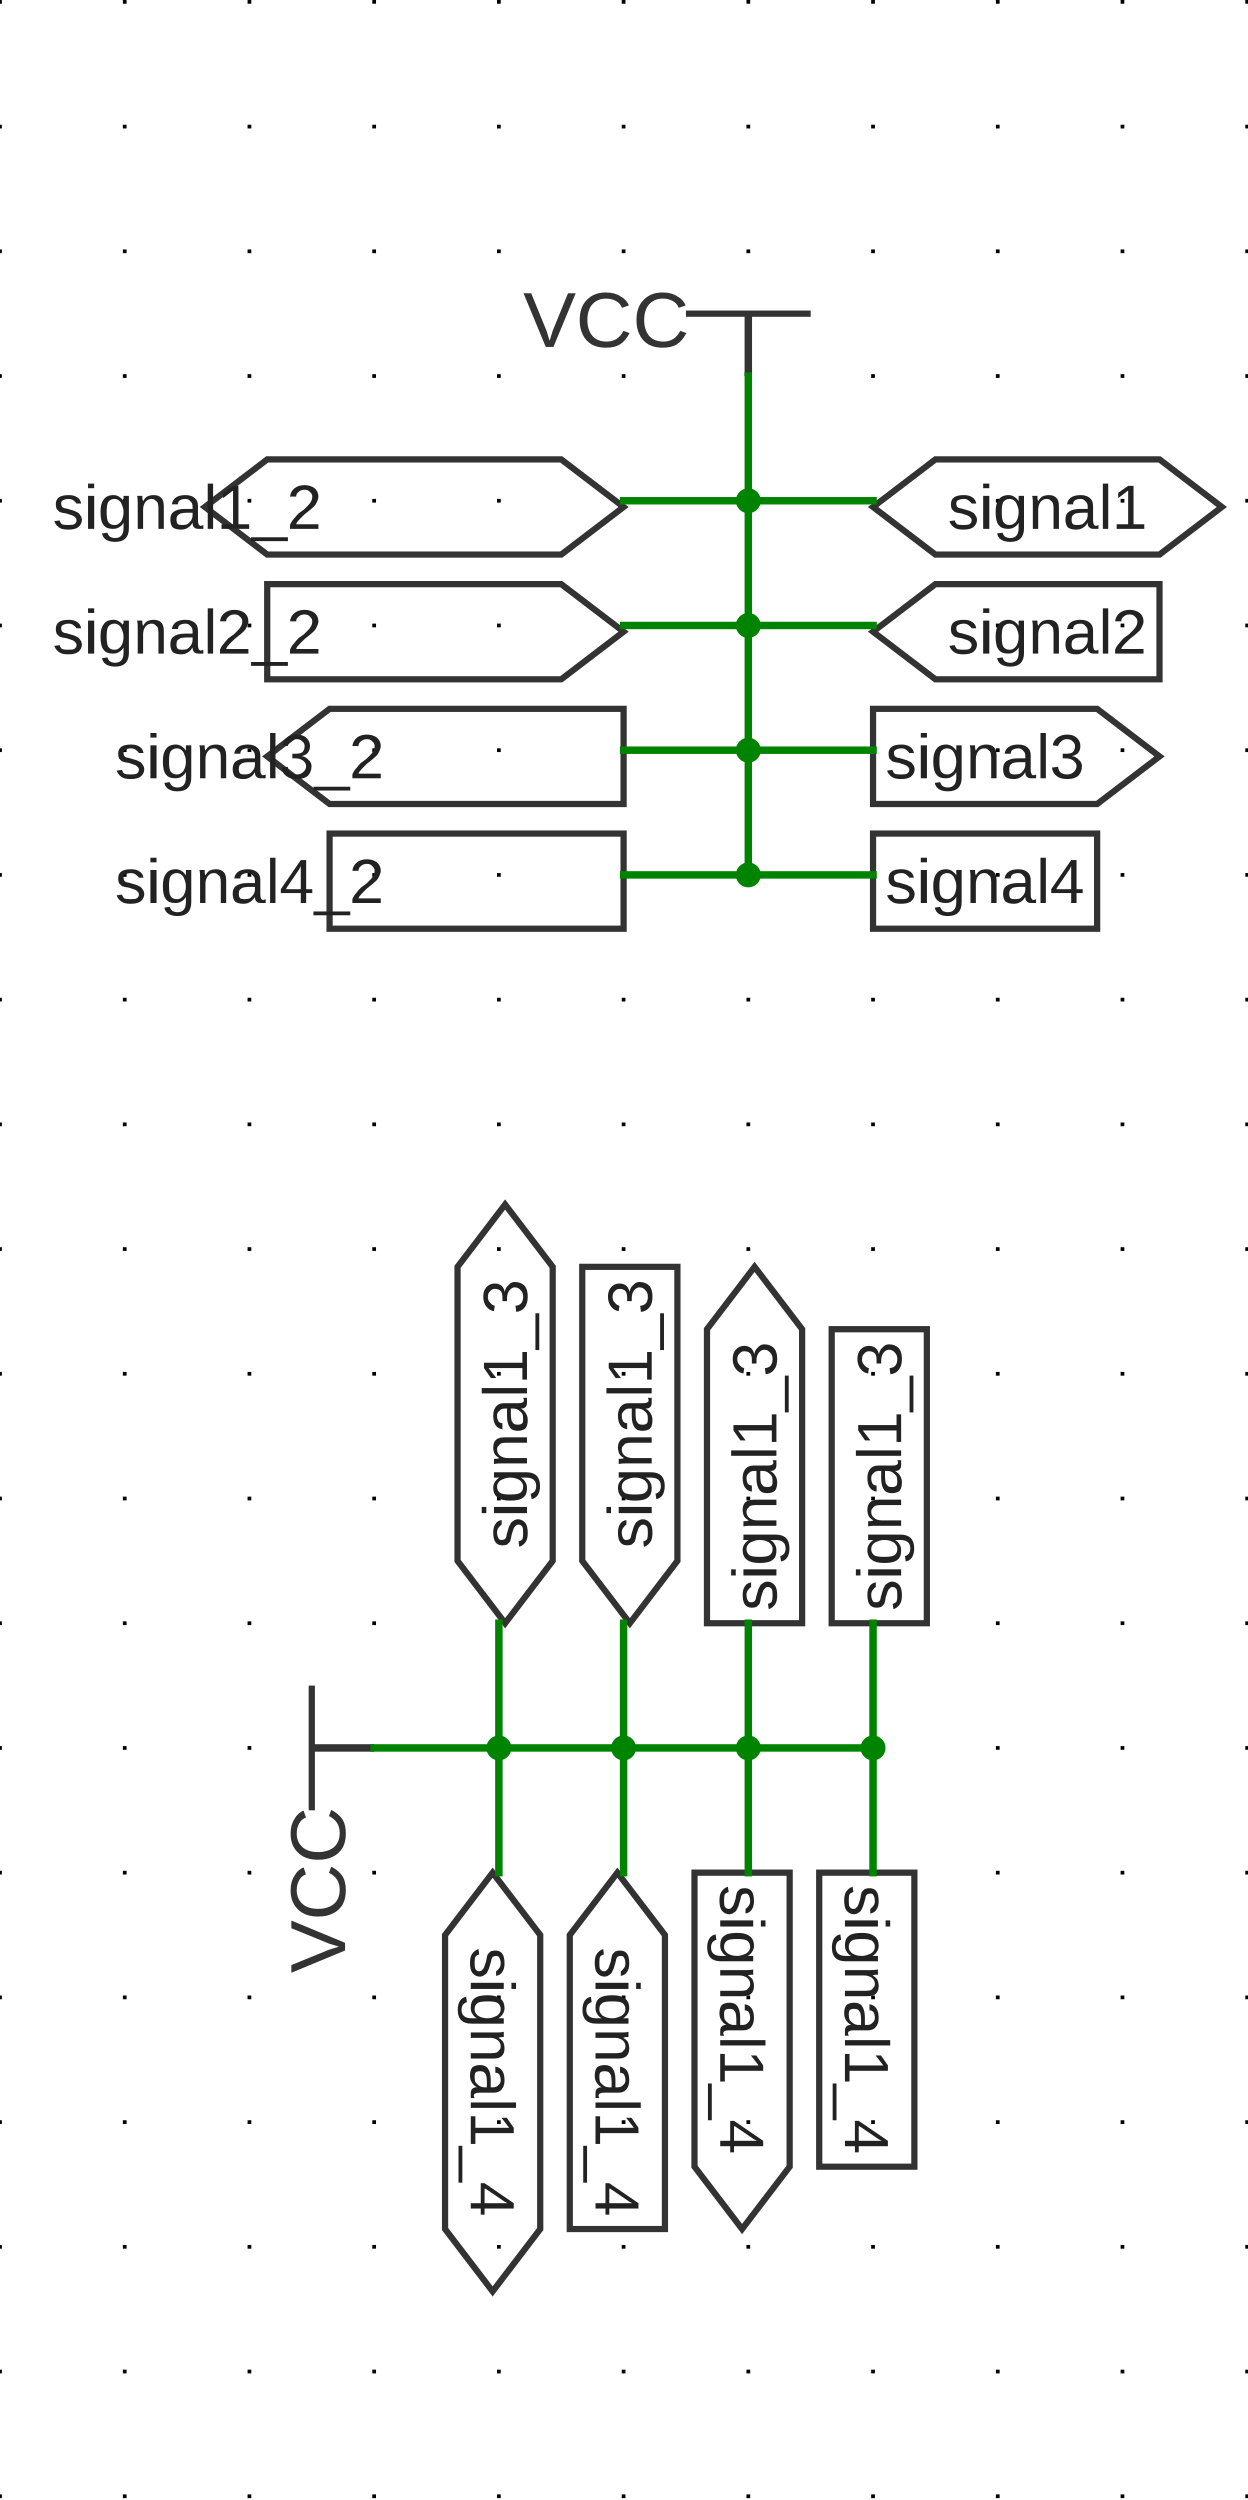
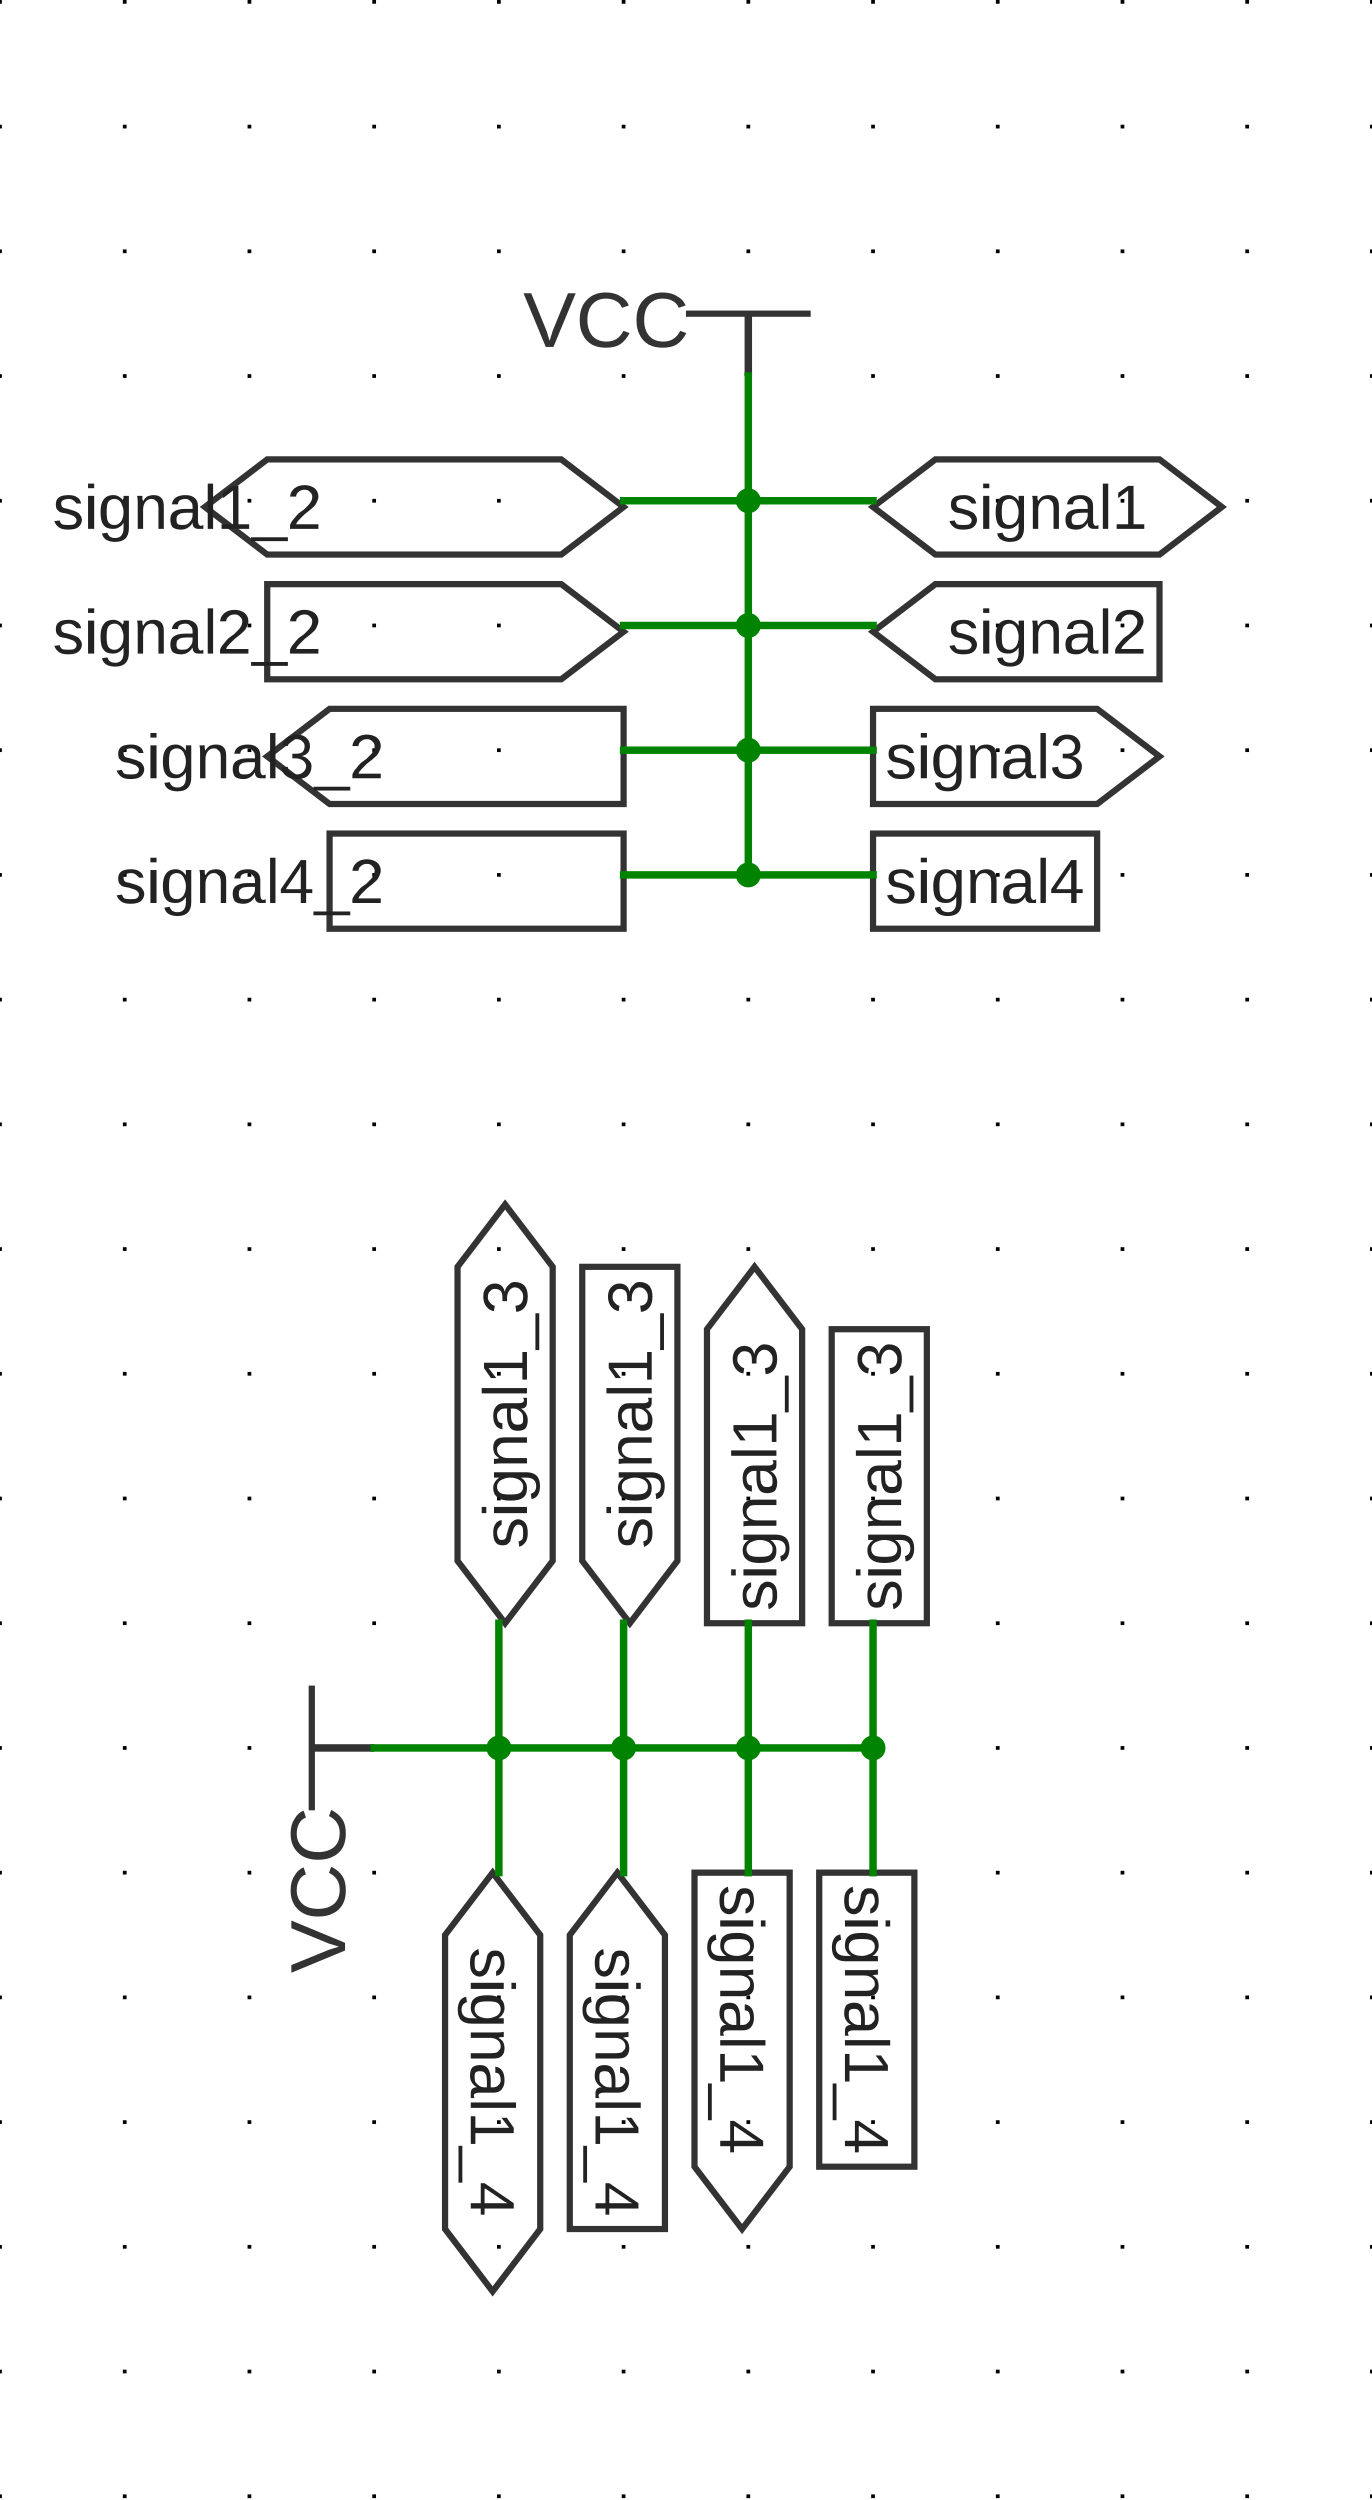
- <svg xmlns="http://www.w3.org/2000/svg" xmlns:ns1="http://svgjs.dev/svgjs" version="1.1" width="239.984" height="481.048" viewBox="-2.54 -2.578 25.4 50.914">
+ <svg xmlns="http://www.w3.org/2000/svg" xmlns:ns1="http://svgjs.dev/svgjs" version="1.1" width="263.982" height="481.048" viewBox="-2.54 -2.578 27.94 50.914">
  <g id="sheet-0" class="sheet" transform="matrix(1,0,0,1,0,0)">
    <g class="sheet-elements" transform="matrix(1,0,0,1,0,0)">
      <g transform="matrix(1,0,0,1,0,0)" class="grid">
-         <path d="M -2.54 -2.578 L -2.54 48.336 M 0 -2.578 L 0 48.336 M 2.54 -2.578 L 2.54 48.336 M 5.08 -2.578 L 5.08 48.336 M 7.62 -2.578 L 7.62 48.336 M 10.16 -2.578 L 10.16 48.336 M 12.7 -2.578 L 12.7 48.336 M 15.24 -2.578 L 15.24 48.336 M 17.78 -2.578 L 17.78 48.336 M 20.32 -2.578 L 20.32 48.336 M 22.86 -2.578 L 22.86 48.336" stroke-dasharray="0.076,2.464" stroke-width="0.076" stroke="#000000" />
+         <path d="M -2.54 -2.578 L -2.54 48.336 M 0 -2.578 L 0 48.336 M 2.54 -2.578 L 2.54 48.336 M 5.08 -2.578 L 5.08 48.336 M 7.62 -2.578 L 7.62 48.336 M 10.16 -2.578 L 10.16 48.336 M 12.7 -2.578 L 12.7 48.336 M 15.24 -2.578 L 15.24 48.336 M 17.78 -2.578 L 17.78 48.336 M 20.32 -2.578 L 20.32 48.336 M 22.86 -2.578 L 22.86 48.336 M 25.4 -2.578 L 25.4 48.336" stroke-dasharray="0.076,2.464" stroke-width="0.076" stroke="#000000" />
      </g>
      <g transform="matrix(1,0,0,1,12.7,3.81)">
        <g>
          <path d="M -1.27 0 L 1.27 0" stroke-width="0.127" stroke="#333333" fill="none" />
          <path d="M 0 1.27 L 0 0" stroke-width="0.152" stroke="#333333" />
          <g transform="matrix(1,0,0,1,0,-0.381)">
            <text fill="#333333" font-family="Arial" font-size="1.6" text-anchor="middle" dominant-baseline="text-top" font-weight="regular" xml:space="preserve" transform="matrix(1,0,0,1,0,0)" ns1:data="{&quot;leading&quot;:&quot;1.3&quot;}">
              <tspan dy="0" x="0" ns1:data="{&quot;newLined&quot;:true}">VCC</tspan>
            </text>
          </g>
        </g>
      </g>
      <g transform="matrix(1,0,0,1,15.24,7.62)">
        <g>
          <path d="M 0 0 L 0 0" stroke-width="0.152" stroke="#333333" />
          <g transform="matrix(1,0,0,1,1.524,0.127)">
            <path d="M0 0L4.564 0L5.834 0.969L4.564 1.938L0 1.938L-1.27 0.969Z " stroke-width="0.127" stroke="#333333" fill="none" transform="matrix(1,0,0,1,-0.254,-0.969)" />
            <text fill="#222222" font-family="Arial" font-size="1.28" text-anchor="start" dominant-baseline="central" font-weight="regular" xml:space="preserve" transform="matrix(1,0,0,1,0,0)" ns1:data="{&quot;leading&quot;:&quot;1.3&quot;}">
              <tspan dy="0" x="0" ns1:data="{&quot;newLined&quot;:true}">signal1</tspan>
            </text>
          </g>
        </g>
      </g>
      <g transform="matrix(1,0,0,1,10.16,7.62)">
        <g>
          <path d="M 0 0 L 0 0" stroke-width="0.152" stroke="#333333" />
          <g transform="matrix(1,0,0,1,-1.524,0.127)">
            <path d="M0 0L5.988 0L7.258 0.969L5.988 1.938L0 1.938L-1.27 0.969Z " stroke-width="0.127" stroke="#333333" fill="none" transform="matrix(-1,0,0,1,0.254,-0.969)" />
            <text fill="#222222" font-family="Arial" font-size="1.28" text-anchor="end" dominant-baseline="central" font-weight="regular" xml:space="preserve" transform="matrix(1,0,0,1,0,0)" ns1:data="{&quot;leading&quot;:&quot;1.3&quot;}">
              <tspan dy="0" x="0" ns1:data="{&quot;newLined&quot;:true}">signal1_2</tspan>
            </text>
          </g>
        </g>
      </g>
      <g transform="matrix(1,0,0,1,15.24,10.16)">
        <g>
          <path d="M 0 0 L 0 0" stroke-width="0.152" stroke="#333333" />
          <g transform="matrix(1,0,0,1,1.524,0.127)">
            <path d="M0 0L4.564 0L4.564 1.938L0 1.938L-1.27 0.969Z " stroke-width="0.127" stroke="#333333" fill="none" transform="matrix(1,0,0,1,-0.254,-0.969)" />
            <text fill="#222222" font-family="Arial" font-size="1.28" text-anchor="start" dominant-baseline="central" font-weight="regular" xml:space="preserve" transform="matrix(1,0,0,1,0,0)" ns1:data="{&quot;leading&quot;:&quot;1.3&quot;}">
              <tspan dy="0" x="0" ns1:data="{&quot;newLined&quot;:true}">signal2</tspan>
            </text>
          </g>
        </g>
      </g>
      <g transform="matrix(1,0,0,1,10.16,10.16)">
        <g>
          <path d="M 0 0 L 0 0" stroke-width="0.152" stroke="#333333" />
          <g transform="matrix(1,0,0,1,-1.524,0.127)">
            <path d="M0 0L5.988 0L5.988 1.938L0 1.938L-1.27 0.969Z " stroke-width="0.127" stroke="#333333" fill="none" transform="matrix(-1,0,0,1,0.254,-0.969)" />
            <text fill="#222222" font-family="Arial" font-size="1.28" text-anchor="end" dominant-baseline="central" font-weight="regular" xml:space="preserve" transform="matrix(1,0,0,1,0,0)" ns1:data="{&quot;leading&quot;:&quot;1.3&quot;}">
              <tspan dy="0" x="0" ns1:data="{&quot;newLined&quot;:true}">signal2_2</tspan>
            </text>
          </g>
        </g>
      </g>
      <g transform="matrix(1,0,0,1,15.24,12.7)">
        <g>
          <path d="M 0 0 L 0 0" stroke-width="0.152" stroke="#333333" />
          <g transform="matrix(1,0,0,1,0.254,0.127)">
            <path d="M0 0L4.564 0L5.834 0.969L4.564 1.938L0 1.938Z " stroke-width="0.127" stroke="#333333" fill="none" transform="matrix(1,0,0,1,-0.254,-0.969)" />
            <text fill="#222222" font-family="Arial" font-size="1.28" text-anchor="start" dominant-baseline="central" font-weight="regular" xml:space="preserve" transform="matrix(1,0,0,1,0,0)" ns1:data="{&quot;leading&quot;:&quot;1.3&quot;}">
              <tspan dy="0" x="0" ns1:data="{&quot;newLined&quot;:true}">signal3</tspan>
            </text>
          </g>
        </g>
      </g>
      <g transform="matrix(1,0,0,1,10.16,12.7)">
        <g>
          <path d="M 0 0 L 0 0" stroke-width="0.152" stroke="#333333" />
          <g transform="matrix(1,0,0,1,-0.254,0.127)">
            <path d="M0 0L5.988 0L7.258 0.969L5.988 1.938L0 1.938Z " stroke-width="0.127" stroke="#333333" fill="none" transform="matrix(-1,0,0,1,0.254,-0.969)" />
            <text fill="#222222" font-family="Arial" font-size="1.28" text-anchor="end" dominant-baseline="central" font-weight="regular" xml:space="preserve" transform="matrix(1,0,0,1,0,0)" ns1:data="{&quot;leading&quot;:&quot;1.3&quot;}">
              <tspan dy="0" x="0" ns1:data="{&quot;newLined&quot;:true}">signal3_2</tspan>
            </text>
          </g>
        </g>
      </g>
      <g transform="matrix(1,0,0,1,15.24,15.24)">
        <g>
          <path d="M 0 0 L 0 0" stroke-width="0.152" stroke="#333333" />
          <g transform="matrix(1,0,0,1,0.254,0.127)">
            <path d="M0 0L4.564 0L4.564 1.938L0 1.938Z " stroke-width="0.127" stroke="#333333" fill="none" transform="matrix(1,0,0,1,-0.254,-0.969)" />
            <text fill="#222222" font-family="Arial" font-size="1.28" text-anchor="start" dominant-baseline="central" font-weight="regular" xml:space="preserve" transform="matrix(1,0,0,1,0,0)" ns1:data="{&quot;leading&quot;:&quot;1.3&quot;}">
              <tspan dy="0" x="0" ns1:data="{&quot;newLined&quot;:true}">signal4</tspan>
            </text>
          </g>
        </g>
      </g>
      <g transform="matrix(1,0,0,1,10.16,15.24)">
        <g>
          <path d="M 0 0 L 0 0" stroke-width="0.152" stroke="#333333" />
          <g transform="matrix(1,0,0,1,-0.254,0.127)">
            <path d="M0 0L5.988 0L5.988 1.938L0 1.938Z " stroke-width="0.127" stroke="#333333" fill="none" transform="matrix(-1,0,0,1,0.254,-0.969)" />
            <text fill="#222222" font-family="Arial" font-size="1.28" text-anchor="end" dominant-baseline="central" font-weight="regular" xml:space="preserve" transform="matrix(1,0,0,1,0,0)" ns1:data="{&quot;leading&quot;:&quot;1.3&quot;}">
              <tspan dy="0" x="0" ns1:data="{&quot;newLined&quot;:true}">signal4_2</tspan>
            </text>
          </g>
        </g>
      </g>
      <g transform="matrix(1,0,0,1,3.81,33.02)">
        <g>
          <path d="M 0 1.27 L 0 -1.27" stroke-width="0.127" stroke="#333333" fill="none" />
          <path d="M 1.27 0 L 0 0" stroke-width="0.152" stroke="#333333" />
          <g transform="matrix(0,-1,1,0,-0.381,0)">
            <text fill="#333333" font-family="Arial" font-size="1.6" text-anchor="middle" dominant-baseline="text-top" font-weight="regular" xml:space="preserve" transform="matrix(1,0,0,1,0,0)" ns1:data="{&quot;leading&quot;:&quot;1.3&quot;}">
              <tspan dy="0" x="0" ns1:data="{&quot;newLined&quot;:true}">VCC</tspan>
            </text>
          </g>
        </g>
      </g>
      <g transform="matrix(1,0,0,1,7.62,30.48)">
        <g>
          <path d="M 0 0 L 0 0" stroke-width="0.152" stroke="#333333" />
          <g transform="matrix(0,-1,1,0,0.127,-1.524)">
            <path d="M0 0L5.988 0L7.258 0.969L5.988 1.938L0 1.938L-1.27 0.969Z " stroke-width="0.127" stroke="#333333" fill="none" transform="matrix(1,0,0,1,-0.254,-0.969)" />
            <text fill="#222222" font-family="Arial" font-size="1.28" text-anchor="start" dominant-baseline="central" font-weight="regular" xml:space="preserve" transform="matrix(1,0,0,1,0,0)" ns1:data="{&quot;leading&quot;:&quot;1.3&quot;}">
              <tspan dy="0" x="0" ns1:data="{&quot;newLined&quot;:true}">signal1_3</tspan>
            </text>
          </g>
        </g>
      </g>
      <g transform="matrix(1,0,0,1,7.62,35.56)">
        <g>
          <path d="M 0 0 L 0 0" stroke-width="0.152" stroke="#333333" />
          <g transform="matrix(0,1,-1,0,-0.127,1.524)">
            <path d="M0 0L5.988 0L7.258 0.969L5.988 1.938L0 1.938L-1.27 0.969Z " stroke-width="0.127" stroke="#333333" fill="none" transform="matrix(1,0,0,1,-0.254,-0.969)" />
            <text fill="#222222" font-family="Arial" font-size="1.28" text-anchor="start" dominant-baseline="central" font-weight="regular" xml:space="preserve" transform="matrix(1,0,0,1,0,0)" ns1:data="{&quot;leading&quot;:&quot;1.3&quot;}">
              <tspan dy="0" x="0" ns1:data="{&quot;newLined&quot;:true}">signal1_4</tspan>
            </text>
          </g>
        </g>
      </g>
      <g transform="matrix(1,0,0,1,10.16,30.48)">
        <g>
          <path d="M 0 0 L 0 0" stroke-width="0.152" stroke="#333333" />
          <g transform="matrix(0,-1,1,0,0.127,-1.524)">
            <path d="M0 0L5.988 0L5.988 1.938L0 1.938L-1.27 0.969Z " stroke-width="0.127" stroke="#333333" fill="none" transform="matrix(1,0,0,1,-0.254,-0.969)" />
            <text fill="#222222" font-family="Arial" font-size="1.28" text-anchor="start" dominant-baseline="central" font-weight="regular" xml:space="preserve" transform="matrix(1,0,0,1,0,0)" ns1:data="{&quot;leading&quot;:&quot;1.3&quot;}">
              <tspan dy="0" x="0" ns1:data="{&quot;newLined&quot;:true}">signal1_3</tspan>
            </text>
          </g>
        </g>
      </g>
      <g transform="matrix(1,0,0,1,10.16,35.56)">
        <g>
          <path d="M 0 0 L 0 0" stroke-width="0.152" stroke="#333333" />
          <g transform="matrix(0,1,-1,0,-0.127,1.524)">
            <path d="M0 0L5.988 0L5.988 1.938L0 1.938L-1.27 0.969Z " stroke-width="0.127" stroke="#333333" fill="none" transform="matrix(1,0,0,1,-0.254,-0.969)" />
            <text fill="#222222" font-family="Arial" font-size="1.28" text-anchor="start" dominant-baseline="central" font-weight="regular" xml:space="preserve" transform="matrix(1,0,0,1,0,0)" ns1:data="{&quot;leading&quot;:&quot;1.3&quot;}">
              <tspan dy="0" x="0" ns1:data="{&quot;newLined&quot;:true}">signal1_4</tspan>
            </text>
          </g>
        </g>
      </g>
      <g transform="matrix(1,0,0,1,12.7,30.48)">
        <g>
          <path d="M 0 0 L 0 0" stroke-width="0.152" stroke="#333333" />
          <g transform="matrix(0,-1,1,0,0.127,-0.254)">
            <path d="M0 0L5.988 0L7.258 0.969L5.988 1.938L0 1.938Z " stroke-width="0.127" stroke="#333333" fill="none" transform="matrix(1,0,0,1,-0.254,-0.969)" />
            <text fill="#222222" font-family="Arial" font-size="1.28" text-anchor="start" dominant-baseline="central" font-weight="regular" xml:space="preserve" transform="matrix(1,0,0,1,0,0)" ns1:data="{&quot;leading&quot;:&quot;1.3&quot;}">
              <tspan dy="0" x="0" ns1:data="{&quot;newLined&quot;:true}">signal1_3</tspan>
            </text>
          </g>
        </g>
      </g>
      <g transform="matrix(1,0,0,1,12.7,35.56)">
        <g>
          <path d="M 0 0 L 0 0" stroke-width="0.152" stroke="#333333" />
          <g transform="matrix(0,1,-1,0,-0.127,0.254)">
            <path d="M0 0L5.988 0L7.258 0.969L5.988 1.938L0 1.938Z " stroke-width="0.127" stroke="#333333" fill="none" transform="matrix(1,0,0,1,-0.254,-0.969)" />
            <text fill="#222222" font-family="Arial" font-size="1.28" text-anchor="start" dominant-baseline="central" font-weight="regular" xml:space="preserve" transform="matrix(1,0,0,1,0,0)" ns1:data="{&quot;leading&quot;:&quot;1.3&quot;}">
              <tspan dy="0" x="0" ns1:data="{&quot;newLined&quot;:true}">signal1_4</tspan>
            </text>
          </g>
        </g>
      </g>
      <g transform="matrix(1,0,0,1,15.24,30.48)">
        <g>
          <path d="M 0 0 L 0 0" stroke-width="0.152" stroke="#333333" />
          <g transform="matrix(0,-1,1,0,0.127,-0.254)">
            <path d="M0 0L5.988 0L5.988 1.938L0 1.938Z " stroke-width="0.127" stroke="#333333" fill="none" transform="matrix(1,0,0,1,-0.254,-0.969)" />
            <text fill="#222222" font-family="Arial" font-size="1.28" text-anchor="start" dominant-baseline="central" font-weight="regular" xml:space="preserve" transform="matrix(1,0,0,1,0,0)" ns1:data="{&quot;leading&quot;:&quot;1.3&quot;}">
              <tspan dy="0" x="0" ns1:data="{&quot;newLined&quot;:true}">signal1_3</tspan>
            </text>
          </g>
        </g>
      </g>
      <g transform="matrix(1,0,0,1,15.24,35.56)">
        <g>
          <path d="M 0 0 L 0 0" stroke-width="0.152" stroke="#333333" />
          <g transform="matrix(0,1,-1,0,-0.127,0.254)">
            <path d="M0 0L5.988 0L5.988 1.938L0 1.938Z " stroke-width="0.127" stroke="#333333" fill="none" transform="matrix(1,0,0,1,-0.254,-0.969)" />
            <text fill="#222222" font-family="Arial" font-size="1.28" text-anchor="start" dominant-baseline="central" font-weight="regular" xml:space="preserve" transform="matrix(1,0,0,1,0,0)" ns1:data="{&quot;leading&quot;:&quot;1.3&quot;}">
              <tspan dy="0" x="0" ns1:data="{&quot;newLined&quot;:true}">signal1_4</tspan>
            </text>
          </g>
        </g>
      </g>
      <g>
        <line x1="12.7" y1="5.08" x2="12.7" y2="7.62" stroke-linecap="square" stroke-width="0.152" stroke="#008400" fill="none" />
        <line x1="12.7" y1="7.62" x2="15.24" y2="7.62" stroke-linecap="square" stroke-width="0.152" stroke="#008400" fill="none" />
        <line x1="12.7" y1="7.62" x2="10.16" y2="7.62" stroke-linecap="square" stroke-width="0.152" stroke="#008400" fill="none" />
        <line x1="12.7" y1="7.62" x2="12.7" y2="10.16" stroke-linecap="square" stroke-width="0.152" stroke="#008400" fill="none" />
        <line x1="12.7" y1="10.16" x2="15.24" y2="10.16" stroke-linecap="square" stroke-width="0.152" stroke="#008400" fill="none" />
        <line x1="12.7" y1="10.16" x2="10.16" y2="10.16" stroke-linecap="square" stroke-width="0.152" stroke="#008400" fill="none" />
        <line x1="12.7" y1="10.16" x2="12.7" y2="12.7" stroke-linecap="square" stroke-width="0.152" stroke="#008400" fill="none" />
        <line x1="12.7" y1="12.7" x2="15.24" y2="12.7" stroke-linecap="square" stroke-width="0.152" stroke="#008400" fill="none" />
        <line x1="12.7" y1="12.7" x2="10.16" y2="12.7" stroke-linecap="square" stroke-width="0.152" stroke="#008400" fill="none" />
        <line x1="12.7" y1="12.7" x2="12.7" y2="15.24" stroke-linecap="square" stroke-width="0.152" stroke="#008400" fill="none" />
        <line x1="12.7" y1="15.24" x2="15.24" y2="15.24" stroke-linecap="square" stroke-width="0.152" stroke="#008400" fill="none" />
        <line x1="12.7" y1="15.24" x2="10.16" y2="15.24" stroke-linecap="square" stroke-width="0.152" stroke="#008400" fill="none" />
        <line x1="5.08" y1="33.02" x2="7.62" y2="33.02" stroke-linecap="square" stroke-width="0.152" stroke="#008400" fill="none" />
        <line x1="7.62" y1="33.02" x2="7.62" y2="30.48" stroke-linecap="square" stroke-width="0.152" stroke="#008400" fill="none" />
        <line x1="7.62" y1="33.02" x2="7.62" y2="35.56" stroke-linecap="square" stroke-width="0.152" stroke="#008400" fill="none" />
        <line x1="7.62" y1="33.02" x2="10.16" y2="33.02" stroke-linecap="square" stroke-width="0.152" stroke="#008400" fill="none" />
        <line x1="10.16" y1="33.02" x2="10.16" y2="30.48" stroke-linecap="square" stroke-width="0.152" stroke="#008400" fill="none" />
        <line x1="10.16" y1="33.02" x2="10.16" y2="35.56" stroke-linecap="square" stroke-width="0.152" stroke="#008400" fill="none" />
        <line x1="10.16" y1="33.02" x2="12.7" y2="33.02" stroke-linecap="square" stroke-width="0.152" stroke="#008400" fill="none" />
        <line x1="12.7" y1="33.02" x2="12.7" y2="30.48" stroke-linecap="square" stroke-width="0.152" stroke="#008400" fill="none" />
        <line x1="12.7" y1="33.02" x2="12.7" y2="35.56" stroke-linecap="square" stroke-width="0.152" stroke="#008400" fill="none" />
        <line x1="12.7" y1="33.02" x2="15.24" y2="33.02" stroke-linecap="square" stroke-width="0.152" stroke="#008400" fill="none" />
        <line x1="15.24" y1="33.02" x2="15.24" y2="30.48" stroke-linecap="square" stroke-width="0.152" stroke="#008400" fill="none" />
        <line x1="15.24" y1="33.02" x2="15.24" y2="35.56" stroke-linecap="square" stroke-width="0.152" stroke="#008400" fill="none" />
        <circle r="0.254" cx="0.254" cy="0.254" transform="matrix(1,0,0,1,12.446,7.366)" fill="#008400" stroke="none" />
        <circle r="0.254" cx="0.254" cy="0.254" transform="matrix(1,0,0,1,12.446,9.906)" fill="#008400" stroke="none" />
        <circle r="0.254" cx="0.254" cy="0.254" transform="matrix(1,0,0,1,12.446,12.446)" fill="#008400" stroke="none" />
        <circle r="0.254" cx="0.254" cy="0.254" transform="matrix(1,0,0,1,12.446,14.986)" fill="#008400" stroke="none" />
        <circle r="0.254" cx="0.254" cy="0.254" transform="matrix(1,0,0,1,7.366,32.766)" fill="#008400" stroke="none" />
        <circle r="0.254" cx="0.254" cy="0.254" transform="matrix(1,0,0,1,9.906,32.766)" fill="#008400" stroke="none" />
        <circle r="0.254" cx="0.254" cy="0.254" transform="matrix(1,0,0,1,12.446,32.766)" fill="#008400" stroke="none" />
        <circle r="0.254" cx="0.254" cy="0.254" transform="matrix(1,0,0,1,14.986,32.766)" fill="#008400" stroke="none" />
      </g>
      <g />
    </g>
  </g>
</svg>
